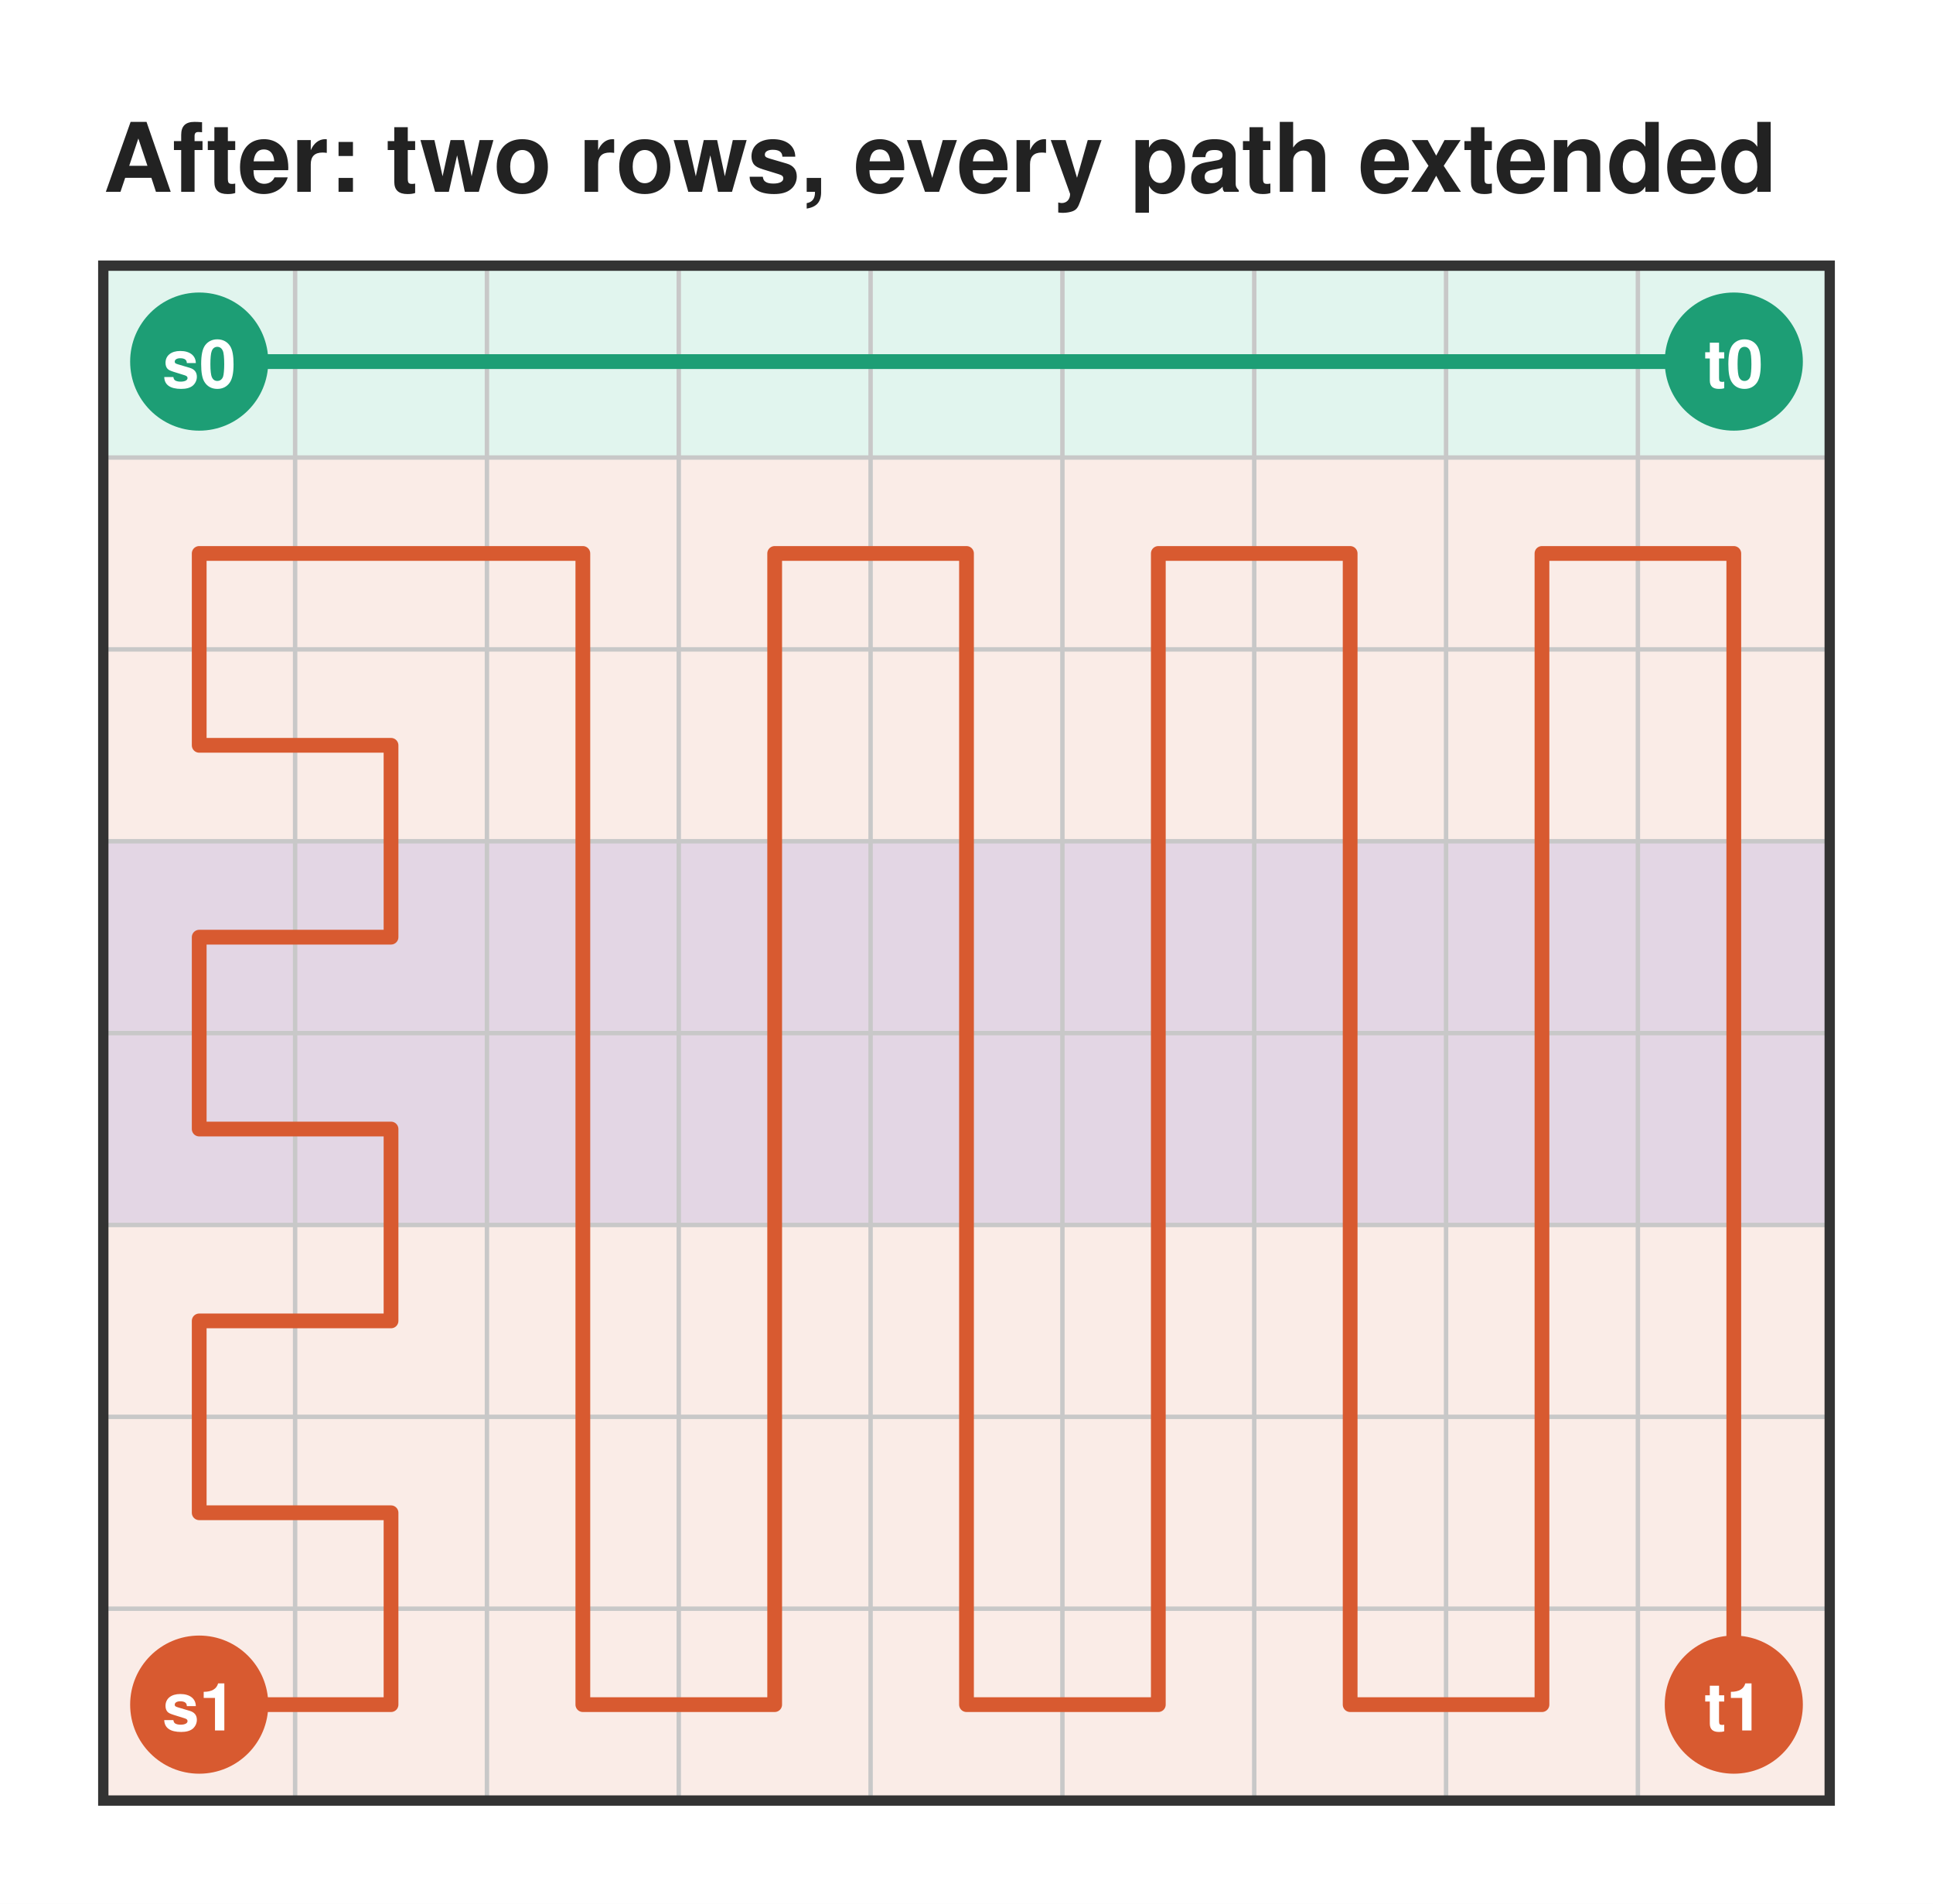
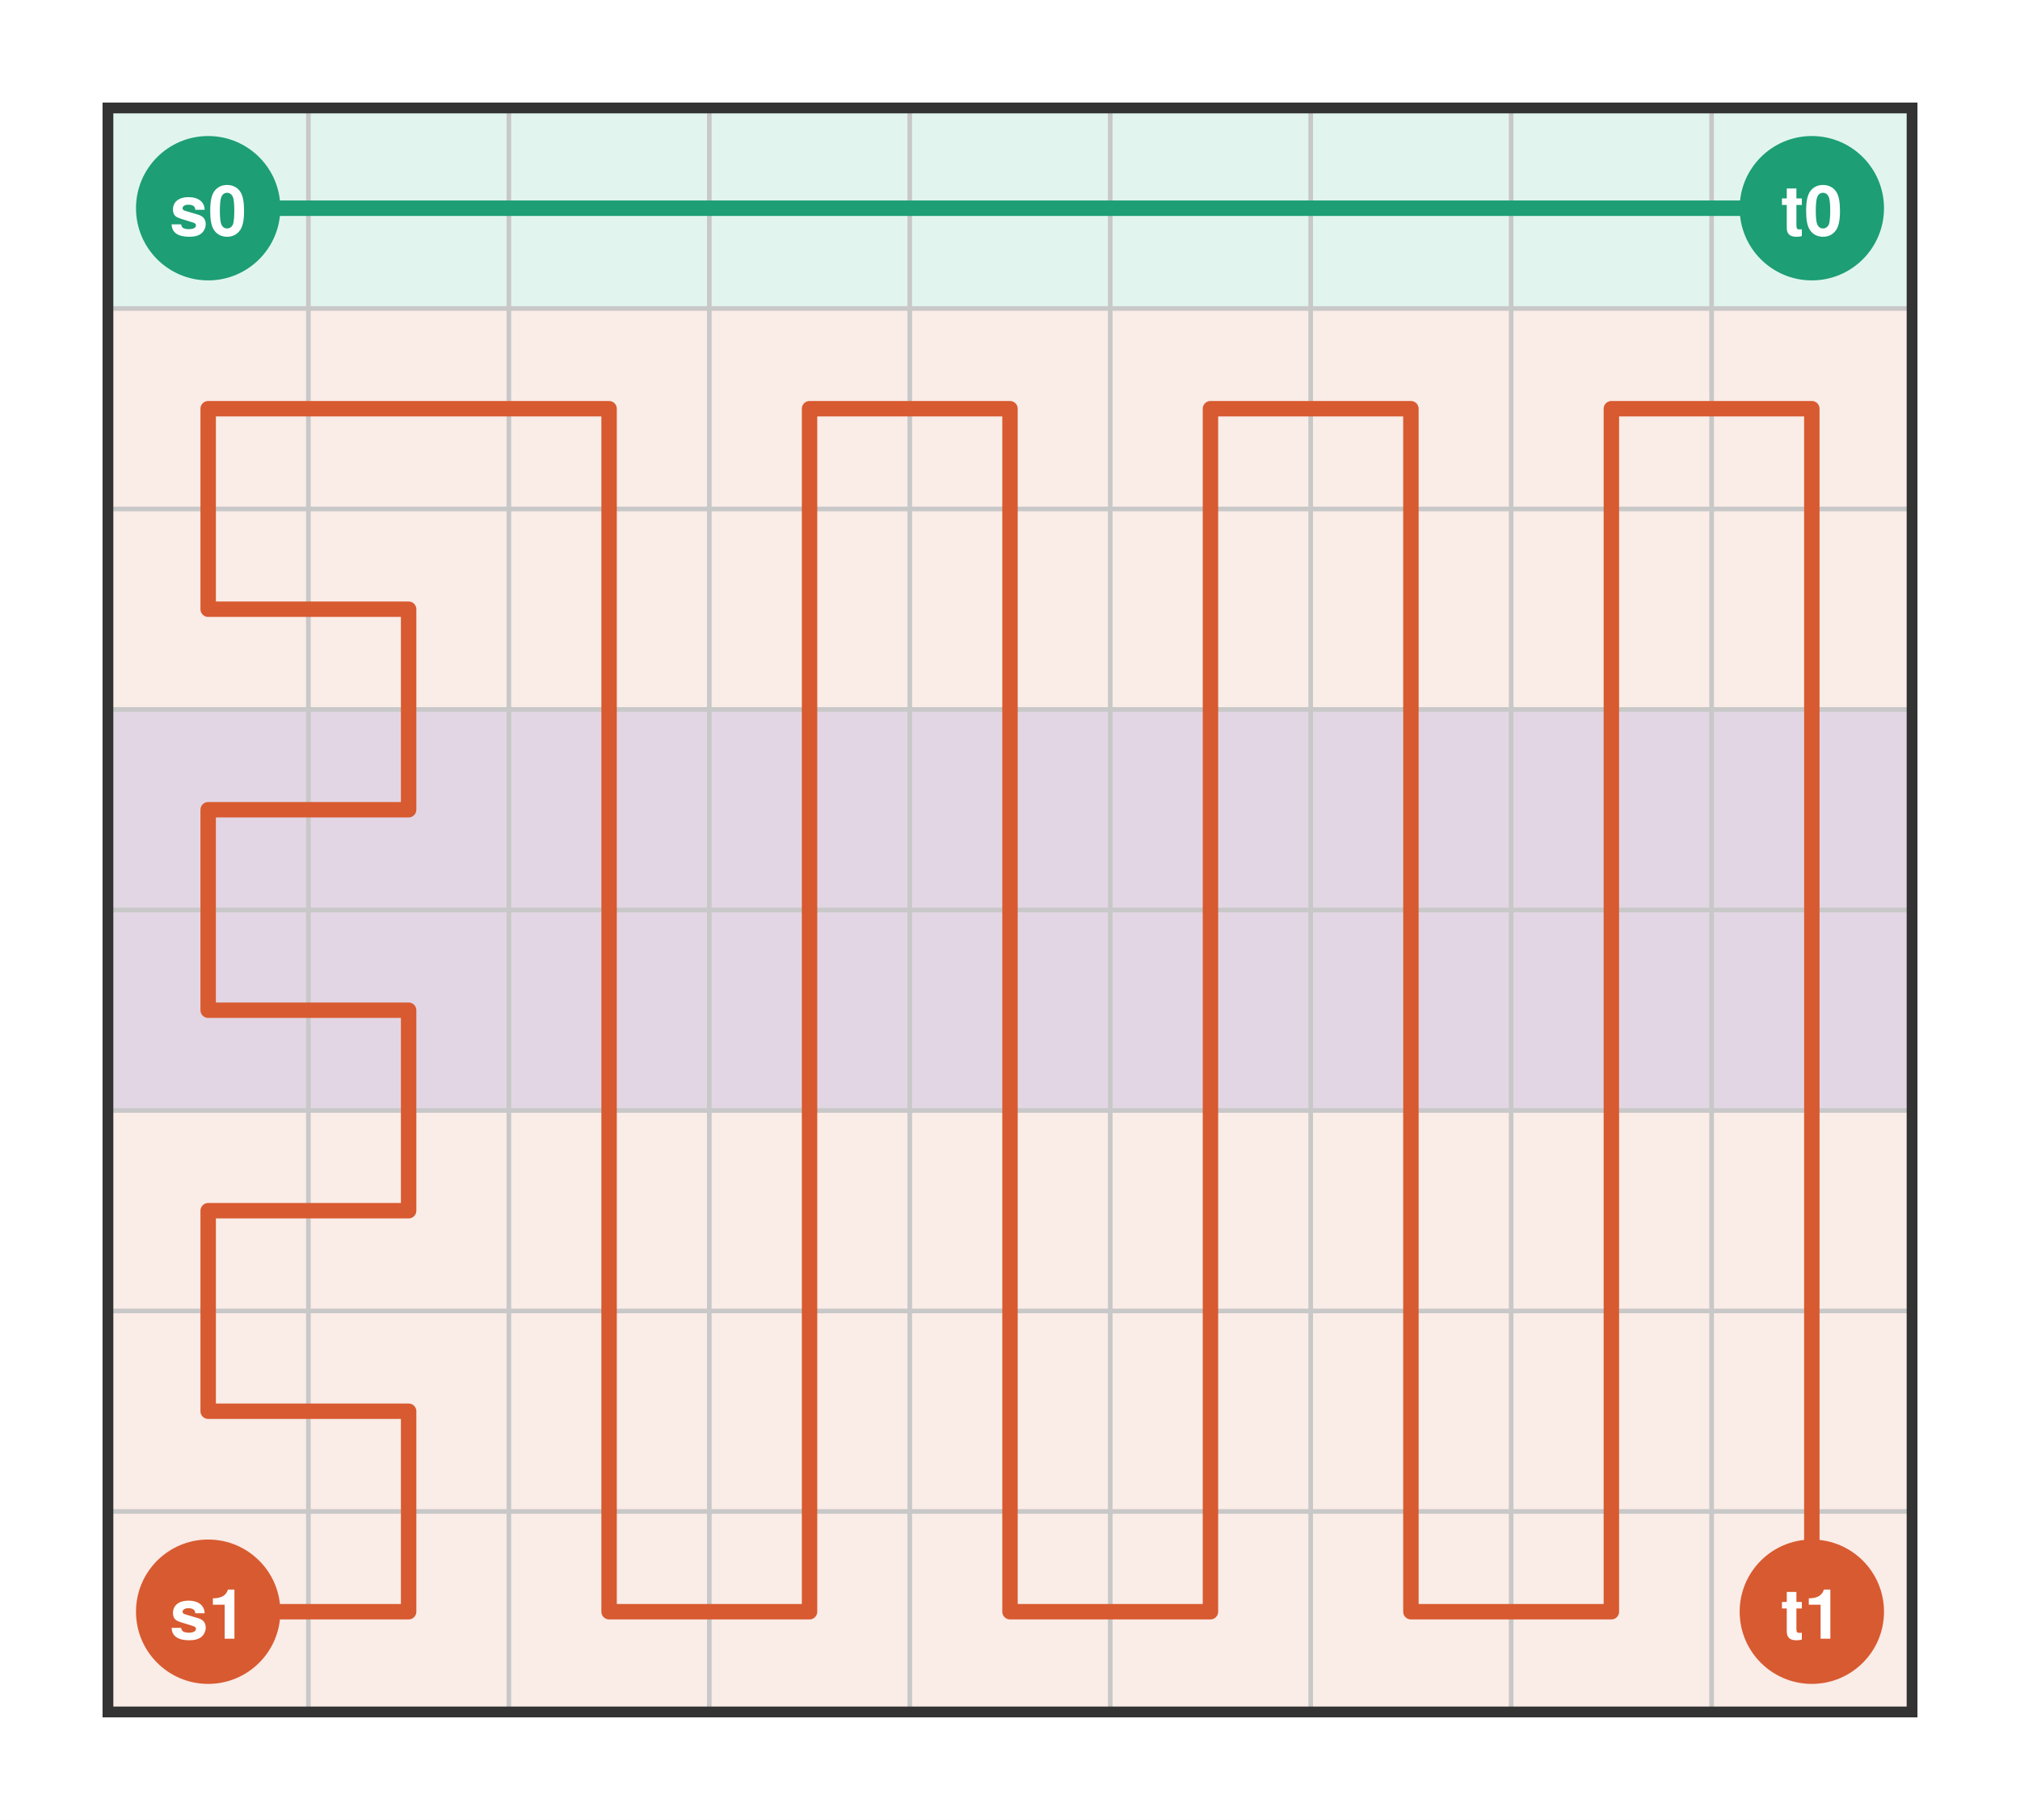
- <svg xmlns="http://www.w3.org/2000/svg" width="262" height="258" viewBox="0 0 262 258" font-family="Helvetica, Arial, sans-serif">
+ <svg xmlns="http://www.w3.org/2000/svg" width="262" height="236" viewBox="0 0 262 236" font-family="Helvetica, Arial, sans-serif">
  <rect width="100%" height="100%" fill="white" />
-   <text x="14" y="26" font-size="13" font-weight="700" fill="#222">After: two rows, every path extended</text>
-   <rect x="14" y="36" width="26" height="26" fill="#E1F5EE" />
-   <rect x="40" y="36" width="26" height="26" fill="#E1F5EE" />
-   <rect x="66" y="36" width="26" height="26" fill="#E1F5EE" />
-   <rect x="92" y="36" width="26" height="26" fill="#E1F5EE" />
-   <rect x="118" y="36" width="26" height="26" fill="#E1F5EE" />
-   <rect x="144" y="36" width="26" height="26" fill="#E1F5EE" />
-   <rect x="170" y="36" width="26" height="26" fill="#E1F5EE" />
-   <rect x="196" y="36" width="26" height="26" fill="#E1F5EE" />
-   <rect x="222" y="36" width="26" height="26" fill="#E1F5EE" />
-   <rect x="14" y="218" width="26" height="26" fill="#FAECE7" />
-   <rect x="40" y="218" width="26" height="26" fill="#FAECE7" />
-   <rect x="40" y="192" width="26" height="26" fill="#FAECE7" />
-   <rect x="14" y="192" width="26" height="26" fill="#FAECE7" />
-   <rect x="14" y="166" width="26" height="26" fill="#FAECE7" />
-   <rect x="40" y="166" width="26" height="26" fill="#FAECE7" />
-   <rect x="40" y="140" width="26" height="26" fill="#FAECE7" />
-   <rect x="14" y="140" width="26" height="26" fill="#FAECE7" />
-   <rect x="14" y="114" width="26" height="26" fill="#FAECE7" />
-   <rect x="40" y="114" width="26" height="26" fill="#FAECE7" />
-   <rect x="40" y="88" width="26" height="26" fill="#FAECE7" />
-   <rect x="14" y="88" width="26" height="26" fill="#FAECE7" />
-   <rect x="14" y="62" width="26" height="26" fill="#FAECE7" />
-   <rect x="40" y="62" width="26" height="26" fill="#FAECE7" />
-   <rect x="66" y="62" width="26" height="26" fill="#FAECE7" />
-   <rect x="66" y="88" width="26" height="26" fill="#FAECE7" />
-   <rect x="66" y="114" width="26" height="26" fill="#FAECE7" />
-   <rect x="66" y="140" width="26" height="26" fill="#FAECE7" />
-   <rect x="66" y="166" width="26" height="26" fill="#FAECE7" />
-   <rect x="66" y="192" width="26" height="26" fill="#FAECE7" />
-   <rect x="66" y="218" width="26" height="26" fill="#FAECE7" />
-   <rect x="92" y="218" width="26" height="26" fill="#FAECE7" />
-   <rect x="92" y="192" width="26" height="26" fill="#FAECE7" />
-   <rect x="92" y="166" width="26" height="26" fill="#FAECE7" />
-   <rect x="92" y="140" width="26" height="26" fill="#FAECE7" />
-   <rect x="92" y="114" width="26" height="26" fill="#FAECE7" />
-   <rect x="92" y="88" width="26" height="26" fill="#FAECE7" />
-   <rect x="92" y="62" width="26" height="26" fill="#FAECE7" />
-   <rect x="118" y="62" width="26" height="26" fill="#FAECE7" />
-   <rect x="118" y="88" width="26" height="26" fill="#FAECE7" />
-   <rect x="118" y="114" width="26" height="26" fill="#FAECE7" />
-   <rect x="118" y="140" width="26" height="26" fill="#FAECE7" />
-   <rect x="118" y="166" width="26" height="26" fill="#FAECE7" />
-   <rect x="118" y="192" width="26" height="26" fill="#FAECE7" />
-   <rect x="118" y="218" width="26" height="26" fill="#FAECE7" />
-   <rect x="144" y="218" width="26" height="26" fill="#FAECE7" />
-   <rect x="144" y="192" width="26" height="26" fill="#FAECE7" />
-   <rect x="144" y="166" width="26" height="26" fill="#FAECE7" />
-   <rect x="144" y="140" width="26" height="26" fill="#FAECE7" />
-   <rect x="144" y="114" width="26" height="26" fill="#FAECE7" />
-   <rect x="144" y="88" width="26" height="26" fill="#FAECE7" />
-   <rect x="144" y="62" width="26" height="26" fill="#FAECE7" />
-   <rect x="170" y="62" width="26" height="26" fill="#FAECE7" />
-   <rect x="170" y="88" width="26" height="26" fill="#FAECE7" />
-   <rect x="170" y="114" width="26" height="26" fill="#FAECE7" />
-   <rect x="170" y="140" width="26" height="26" fill="#FAECE7" />
-   <rect x="170" y="166" width="26" height="26" fill="#FAECE7" />
-   <rect x="170" y="192" width="26" height="26" fill="#FAECE7" />
-   <rect x="170" y="218" width="26" height="26" fill="#FAECE7" />
-   <rect x="196" y="218" width="26" height="26" fill="#FAECE7" />
-   <rect x="196" y="192" width="26" height="26" fill="#FAECE7" />
-   <rect x="196" y="166" width="26" height="26" fill="#FAECE7" />
-   <rect x="196" y="140" width="26" height="26" fill="#FAECE7" />
-   <rect x="196" y="114" width="26" height="26" fill="#FAECE7" />
-   <rect x="196" y="88" width="26" height="26" fill="#FAECE7" />
-   <rect x="196" y="62" width="26" height="26" fill="#FAECE7" />
-   <rect x="222" y="62" width="26" height="26" fill="#FAECE7" />
-   <rect x="222" y="88" width="26" height="26" fill="#FAECE7" />
-   <rect x="222" y="114" width="26" height="26" fill="#FAECE7" />
-   <rect x="222" y="140" width="26" height="26" fill="#FAECE7" />
-   <rect x="222" y="166" width="26" height="26" fill="#FAECE7" />
-   <rect x="222" y="192" width="26" height="26" fill="#FAECE7" />
-   <rect x="222" y="218" width="26" height="26" fill="#FAECE7" />
-   <rect x="14" y="114" width="26" height="26" fill="#7F77DD" fill-opacity="0.18" />
-   <rect x="40" y="114" width="26" height="26" fill="#7F77DD" fill-opacity="0.18" />
-   <rect x="66" y="114" width="26" height="26" fill="#7F77DD" fill-opacity="0.18" />
-   <rect x="92" y="114" width="26" height="26" fill="#7F77DD" fill-opacity="0.18" />
-   <rect x="118" y="114" width="26" height="26" fill="#7F77DD" fill-opacity="0.18" />
-   <rect x="144" y="114" width="26" height="26" fill="#7F77DD" fill-opacity="0.18" />
-   <rect x="170" y="114" width="26" height="26" fill="#7F77DD" fill-opacity="0.18" />
-   <rect x="196" y="114" width="26" height="26" fill="#7F77DD" fill-opacity="0.18" />
-   <rect x="222" y="114" width="26" height="26" fill="#7F77DD" fill-opacity="0.18" />
-   <rect x="14" y="140" width="26" height="26" fill="#7F77DD" fill-opacity="0.18" />
-   <rect x="40" y="140" width="26" height="26" fill="#7F77DD" fill-opacity="0.18" />
-   <rect x="66" y="140" width="26" height="26" fill="#7F77DD" fill-opacity="0.18" />
-   <rect x="92" y="140" width="26" height="26" fill="#7F77DD" fill-opacity="0.18" />
-   <rect x="118" y="140" width="26" height="26" fill="#7F77DD" fill-opacity="0.18" />
-   <rect x="144" y="140" width="26" height="26" fill="#7F77DD" fill-opacity="0.18" />
-   <rect x="170" y="140" width="26" height="26" fill="#7F77DD" fill-opacity="0.18" />
-   <rect x="196" y="140" width="26" height="26" fill="#7F77DD" fill-opacity="0.18" />
-   <rect x="222" y="140" width="26" height="26" fill="#7F77DD" fill-opacity="0.18" />
-   <line x1="14" y1="36" x2="248" y2="36" stroke="#c8c8c8" stroke-width="0.6" />
-   <line x1="14" y1="62" x2="248" y2="62" stroke="#c8c8c8" stroke-width="0.6" />
-   <line x1="14" y1="88" x2="248" y2="88" stroke="#c8c8c8" stroke-width="0.6" />
-   <line x1="14" y1="114" x2="248" y2="114" stroke="#c8c8c8" stroke-width="0.6" />
-   <line x1="14" y1="140" x2="248" y2="140" stroke="#c8c8c8" stroke-width="0.6" />
-   <line x1="14" y1="166" x2="248" y2="166" stroke="#c8c8c8" stroke-width="0.6" />
-   <line x1="14" y1="192" x2="248" y2="192" stroke="#c8c8c8" stroke-width="0.6" />
-   <line x1="14" y1="218" x2="248" y2="218" stroke="#c8c8c8" stroke-width="0.6" />
-   <line x1="14" y1="244" x2="248" y2="244" stroke="#c8c8c8" stroke-width="0.6" />
-   <line x1="14" y1="36" x2="14" y2="244" stroke="#c8c8c8" stroke-width="0.6" />
-   <line x1="40" y1="36" x2="40" y2="244" stroke="#c8c8c8" stroke-width="0.6" />
-   <line x1="66" y1="36" x2="66" y2="244" stroke="#c8c8c8" stroke-width="0.6" />
-   <line x1="92" y1="36" x2="92" y2="244" stroke="#c8c8c8" stroke-width="0.6" />
-   <line x1="118" y1="36" x2="118" y2="244" stroke="#c8c8c8" stroke-width="0.6" />
-   <line x1="144" y1="36" x2="144" y2="244" stroke="#c8c8c8" stroke-width="0.6" />
-   <line x1="170" y1="36" x2="170" y2="244" stroke="#c8c8c8" stroke-width="0.6" />
-   <line x1="196" y1="36" x2="196" y2="244" stroke="#c8c8c8" stroke-width="0.6" />
-   <line x1="222" y1="36" x2="222" y2="244" stroke="#c8c8c8" stroke-width="0.6" />
-   <line x1="248" y1="36" x2="248" y2="244" stroke="#c8c8c8" stroke-width="0.6" />
-   <rect x="14" y="36" width="234" height="208" fill="none" stroke="#333" stroke-width="1.4" />
-   <polyline points="27.0,49.0 53.0,49.0 79.0,49.0 105.0,49.0 131.0,49.0 157.0,49.0 183.0,49.0 209.0,49.0 235.0,49.0" fill="none" stroke="#1D9E75" stroke-width="2" stroke-linejoin="round" stroke-linecap="round" />
-   <polyline points="27.0,231.0 53.0,231.0 53.0,205.0 27.0,205.0 27.0,179.0 53.0,179.0 53.0,153.0 27.0,153.0 27.0,127.0 53.0,127.0 53.0,101.0 27.0,101.0 27.0,75.0 53.0,75.0 79.0,75.0 79.0,101.0 79.0,127.0 79.0,153.0 79.0,179.0 79.0,205.0 79.0,231.0 105.0,231.0 105.0,205.0 105.0,179.0 105.0,153.0 105.0,127.0 105.0,101.0 105.0,75.0 131.0,75.0 131.0,101.0 131.0,127.0 131.0,153.0 131.0,179.0 131.0,205.0 131.0,231.0 157.0,231.0 157.0,205.0 157.0,179.0 157.0,153.0 157.0,127.0 157.0,101.0 157.0,75.0 183.0,75.0 183.0,101.0 183.0,127.0 183.0,153.0 183.0,179.0 183.0,205.0 183.0,231.0 209.0,231.0 209.0,205.0 209.0,179.0 209.0,153.0 209.0,127.0 209.0,101.0 209.0,75.0 235.0,75.0 235.0,101.0 235.0,127.0 235.0,153.0 235.0,179.0 235.0,205.0 235.0,231.0" fill="none" stroke="#D85A30" stroke-width="2" stroke-linejoin="round" stroke-linecap="round" />
-   <circle cx="27.0" cy="49.0" r="9.36" fill="#1D9E75" />
-   <text x="27.0" y="52.5" font-size="9" font-weight="700" fill="white" text-anchor="middle">s0</text>
-   <circle cx="235.0" cy="49.0" r="9.36" fill="#1D9E75" />
-   <text x="235.0" y="52.5" font-size="9" font-weight="700" fill="white" text-anchor="middle">t0</text>
-   <circle cx="27.0" cy="231.0" r="9.36" fill="#D85A30" />
-   <text x="27.0" y="234.5" font-size="9" font-weight="700" fill="white" text-anchor="middle">s1</text>
-   <circle cx="235.0" cy="231.0" r="9.36" fill="#D85A30" />
-   <text x="235.0" y="234.5" font-size="9" font-weight="700" fill="white" text-anchor="middle">t1</text>
+   <rect x="14" y="14" width="26" height="26" fill="#E1F5EE" />
+   <rect x="40" y="14" width="26" height="26" fill="#E1F5EE" />
+   <rect x="66" y="14" width="26" height="26" fill="#E1F5EE" />
+   <rect x="92" y="14" width="26" height="26" fill="#E1F5EE" />
+   <rect x="118" y="14" width="26" height="26" fill="#E1F5EE" />
+   <rect x="144" y="14" width="26" height="26" fill="#E1F5EE" />
+   <rect x="170" y="14" width="26" height="26" fill="#E1F5EE" />
+   <rect x="196" y="14" width="26" height="26" fill="#E1F5EE" />
+   <rect x="222" y="14" width="26" height="26" fill="#E1F5EE" />
+   <rect x="14" y="196" width="26" height="26" fill="#FAECE7" />
+   <rect x="40" y="196" width="26" height="26" fill="#FAECE7" />
+   <rect x="40" y="170" width="26" height="26" fill="#FAECE7" />
+   <rect x="14" y="170" width="26" height="26" fill="#FAECE7" />
+   <rect x="14" y="144" width="26" height="26" fill="#FAECE7" />
+   <rect x="40" y="144" width="26" height="26" fill="#FAECE7" />
+   <rect x="40" y="118" width="26" height="26" fill="#FAECE7" />
+   <rect x="14" y="118" width="26" height="26" fill="#FAECE7" />
+   <rect x="14" y="92" width="26" height="26" fill="#FAECE7" />
+   <rect x="40" y="92" width="26" height="26" fill="#FAECE7" />
+   <rect x="40" y="66" width="26" height="26" fill="#FAECE7" />
+   <rect x="14" y="66" width="26" height="26" fill="#FAECE7" />
+   <rect x="14" y="40" width="26" height="26" fill="#FAECE7" />
+   <rect x="40" y="40" width="26" height="26" fill="#FAECE7" />
+   <rect x="66" y="40" width="26" height="26" fill="#FAECE7" />
+   <rect x="66" y="66" width="26" height="26" fill="#FAECE7" />
+   <rect x="66" y="92" width="26" height="26" fill="#FAECE7" />
+   <rect x="66" y="118" width="26" height="26" fill="#FAECE7" />
+   <rect x="66" y="144" width="26" height="26" fill="#FAECE7" />
+   <rect x="66" y="170" width="26" height="26" fill="#FAECE7" />
+   <rect x="66" y="196" width="26" height="26" fill="#FAECE7" />
+   <rect x="92" y="196" width="26" height="26" fill="#FAECE7" />
+   <rect x="92" y="170" width="26" height="26" fill="#FAECE7" />
+   <rect x="92" y="144" width="26" height="26" fill="#FAECE7" />
+   <rect x="92" y="118" width="26" height="26" fill="#FAECE7" />
+   <rect x="92" y="92" width="26" height="26" fill="#FAECE7" />
+   <rect x="92" y="66" width="26" height="26" fill="#FAECE7" />
+   <rect x="92" y="40" width="26" height="26" fill="#FAECE7" />
+   <rect x="118" y="40" width="26" height="26" fill="#FAECE7" />
+   <rect x="118" y="66" width="26" height="26" fill="#FAECE7" />
+   <rect x="118" y="92" width="26" height="26" fill="#FAECE7" />
+   <rect x="118" y="118" width="26" height="26" fill="#FAECE7" />
+   <rect x="118" y="144" width="26" height="26" fill="#FAECE7" />
+   <rect x="118" y="170" width="26" height="26" fill="#FAECE7" />
+   <rect x="118" y="196" width="26" height="26" fill="#FAECE7" />
+   <rect x="144" y="196" width="26" height="26" fill="#FAECE7" />
+   <rect x="144" y="170" width="26" height="26" fill="#FAECE7" />
+   <rect x="144" y="144" width="26" height="26" fill="#FAECE7" />
+   <rect x="144" y="118" width="26" height="26" fill="#FAECE7" />
+   <rect x="144" y="92" width="26" height="26" fill="#FAECE7" />
+   <rect x="144" y="66" width="26" height="26" fill="#FAECE7" />
+   <rect x="144" y="40" width="26" height="26" fill="#FAECE7" />
+   <rect x="170" y="40" width="26" height="26" fill="#FAECE7" />
+   <rect x="170" y="66" width="26" height="26" fill="#FAECE7" />
+   <rect x="170" y="92" width="26" height="26" fill="#FAECE7" />
+   <rect x="170" y="118" width="26" height="26" fill="#FAECE7" />
+   <rect x="170" y="144" width="26" height="26" fill="#FAECE7" />
+   <rect x="170" y="170" width="26" height="26" fill="#FAECE7" />
+   <rect x="170" y="196" width="26" height="26" fill="#FAECE7" />
+   <rect x="196" y="196" width="26" height="26" fill="#FAECE7" />
+   <rect x="196" y="170" width="26" height="26" fill="#FAECE7" />
+   <rect x="196" y="144" width="26" height="26" fill="#FAECE7" />
+   <rect x="196" y="118" width="26" height="26" fill="#FAECE7" />
+   <rect x="196" y="92" width="26" height="26" fill="#FAECE7" />
+   <rect x="196" y="66" width="26" height="26" fill="#FAECE7" />
+   <rect x="196" y="40" width="26" height="26" fill="#FAECE7" />
+   <rect x="222" y="40" width="26" height="26" fill="#FAECE7" />
+   <rect x="222" y="66" width="26" height="26" fill="#FAECE7" />
+   <rect x="222" y="92" width="26" height="26" fill="#FAECE7" />
+   <rect x="222" y="118" width="26" height="26" fill="#FAECE7" />
+   <rect x="222" y="144" width="26" height="26" fill="#FAECE7" />
+   <rect x="222" y="170" width="26" height="26" fill="#FAECE7" />
+   <rect x="222" y="196" width="26" height="26" fill="#FAECE7" />
+   <rect x="14" y="92" width="26" height="26" fill="#7F77DD" fill-opacity="0.18" />
+   <rect x="40" y="92" width="26" height="26" fill="#7F77DD" fill-opacity="0.18" />
+   <rect x="66" y="92" width="26" height="26" fill="#7F77DD" fill-opacity="0.18" />
+   <rect x="92" y="92" width="26" height="26" fill="#7F77DD" fill-opacity="0.18" />
+   <rect x="118" y="92" width="26" height="26" fill="#7F77DD" fill-opacity="0.18" />
+   <rect x="144" y="92" width="26" height="26" fill="#7F77DD" fill-opacity="0.18" />
+   <rect x="170" y="92" width="26" height="26" fill="#7F77DD" fill-opacity="0.18" />
+   <rect x="196" y="92" width="26" height="26" fill="#7F77DD" fill-opacity="0.18" />
+   <rect x="222" y="92" width="26" height="26" fill="#7F77DD" fill-opacity="0.18" />
+   <rect x="14" y="118" width="26" height="26" fill="#7F77DD" fill-opacity="0.18" />
+   <rect x="40" y="118" width="26" height="26" fill="#7F77DD" fill-opacity="0.18" />
+   <rect x="66" y="118" width="26" height="26" fill="#7F77DD" fill-opacity="0.18" />
+   <rect x="92" y="118" width="26" height="26" fill="#7F77DD" fill-opacity="0.18" />
+   <rect x="118" y="118" width="26" height="26" fill="#7F77DD" fill-opacity="0.18" />
+   <rect x="144" y="118" width="26" height="26" fill="#7F77DD" fill-opacity="0.18" />
+   <rect x="170" y="118" width="26" height="26" fill="#7F77DD" fill-opacity="0.18" />
+   <rect x="196" y="118" width="26" height="26" fill="#7F77DD" fill-opacity="0.18" />
+   <rect x="222" y="118" width="26" height="26" fill="#7F77DD" fill-opacity="0.18" />
+   <line x1="14" y1="14" x2="248" y2="14" stroke="#c8c8c8" stroke-width="0.6" />
+   <line x1="14" y1="40" x2="248" y2="40" stroke="#c8c8c8" stroke-width="0.6" />
+   <line x1="14" y1="66" x2="248" y2="66" stroke="#c8c8c8" stroke-width="0.6" />
+   <line x1="14" y1="92" x2="248" y2="92" stroke="#c8c8c8" stroke-width="0.6" />
+   <line x1="14" y1="118" x2="248" y2="118" stroke="#c8c8c8" stroke-width="0.6" />
+   <line x1="14" y1="144" x2="248" y2="144" stroke="#c8c8c8" stroke-width="0.6" />
+   <line x1="14" y1="170" x2="248" y2="170" stroke="#c8c8c8" stroke-width="0.6" />
+   <line x1="14" y1="196" x2="248" y2="196" stroke="#c8c8c8" stroke-width="0.6" />
+   <line x1="14" y1="222" x2="248" y2="222" stroke="#c8c8c8" stroke-width="0.6" />
+   <line x1="14" y1="14" x2="14" y2="222" stroke="#c8c8c8" stroke-width="0.6" />
+   <line x1="40" y1="14" x2="40" y2="222" stroke="#c8c8c8" stroke-width="0.6" />
+   <line x1="66" y1="14" x2="66" y2="222" stroke="#c8c8c8" stroke-width="0.6" />
+   <line x1="92" y1="14" x2="92" y2="222" stroke="#c8c8c8" stroke-width="0.6" />
+   <line x1="118" y1="14" x2="118" y2="222" stroke="#c8c8c8" stroke-width="0.6" />
+   <line x1="144" y1="14" x2="144" y2="222" stroke="#c8c8c8" stroke-width="0.6" />
+   <line x1="170" y1="14" x2="170" y2="222" stroke="#c8c8c8" stroke-width="0.6" />
+   <line x1="196" y1="14" x2="196" y2="222" stroke="#c8c8c8" stroke-width="0.6" />
+   <line x1="222" y1="14" x2="222" y2="222" stroke="#c8c8c8" stroke-width="0.6" />
+   <line x1="248" y1="14" x2="248" y2="222" stroke="#c8c8c8" stroke-width="0.6" />
+   <rect x="14" y="14" width="234" height="208" fill="none" stroke="#333" stroke-width="1.4" />
+   <polyline points="27.0,27.0 53.0,27.0 79.0,27.0 105.0,27.0 131.0,27.0 157.0,27.0 183.0,27.0 209.0,27.0 235.0,27.0" fill="none" stroke="#1D9E75" stroke-width="2" stroke-linejoin="round" stroke-linecap="round" />
+   <polyline points="27.0,209.0 53.0,209.0 53.0,183.0 27.0,183.0 27.0,157.0 53.0,157.0 53.0,131.0 27.0,131.0 27.0,105.0 53.0,105.0 53.0,79.0 27.0,79.0 27.0,53.0 53.0,53.0 79.0,53.0 79.0,79.0 79.0,105.0 79.0,131.0 79.0,157.0 79.0,183.0 79.0,209.0 105.0,209.0 105.0,183.0 105.0,157.0 105.0,131.0 105.0,105.0 105.0,79.0 105.0,53.0 131.0,53.0 131.0,79.0 131.0,105.0 131.0,131.0 131.0,157.0 131.0,183.0 131.0,209.0 157.0,209.0 157.0,183.0 157.0,157.0 157.0,131.0 157.0,105.0 157.0,79.0 157.0,53.0 183.0,53.0 183.0,79.0 183.0,105.0 183.0,131.0 183.0,157.0 183.0,183.0 183.0,209.0 209.0,209.0 209.0,183.0 209.0,157.0 209.0,131.0 209.0,105.0 209.0,79.0 209.0,53.0 235.0,53.0 235.0,79.0 235.0,105.0 235.0,131.0 235.0,157.0 235.0,183.0 235.0,209.0" fill="none" stroke="#D85A30" stroke-width="2" stroke-linejoin="round" stroke-linecap="round" />
+   <circle cx="27.0" cy="27.0" r="9.36" fill="#1D9E75" />
+   <text x="27.0" y="30.5" font-size="9" font-weight="700" fill="white" text-anchor="middle">s0</text>
+   <circle cx="235.0" cy="27.0" r="9.36" fill="#1D9E75" />
+   <text x="235.0" y="30.5" font-size="9" font-weight="700" fill="white" text-anchor="middle">t0</text>
+   <circle cx="27.0" cy="209.0" r="9.36" fill="#D85A30" />
+   <text x="27.0" y="212.5" font-size="9" font-weight="700" fill="white" text-anchor="middle">s1</text>
+   <circle cx="235.0" cy="209.0" r="9.36" fill="#D85A30" />
+   <text x="235.0" y="212.5" font-size="9" font-weight="700" fill="white" text-anchor="middle">t1</text>
</svg>
